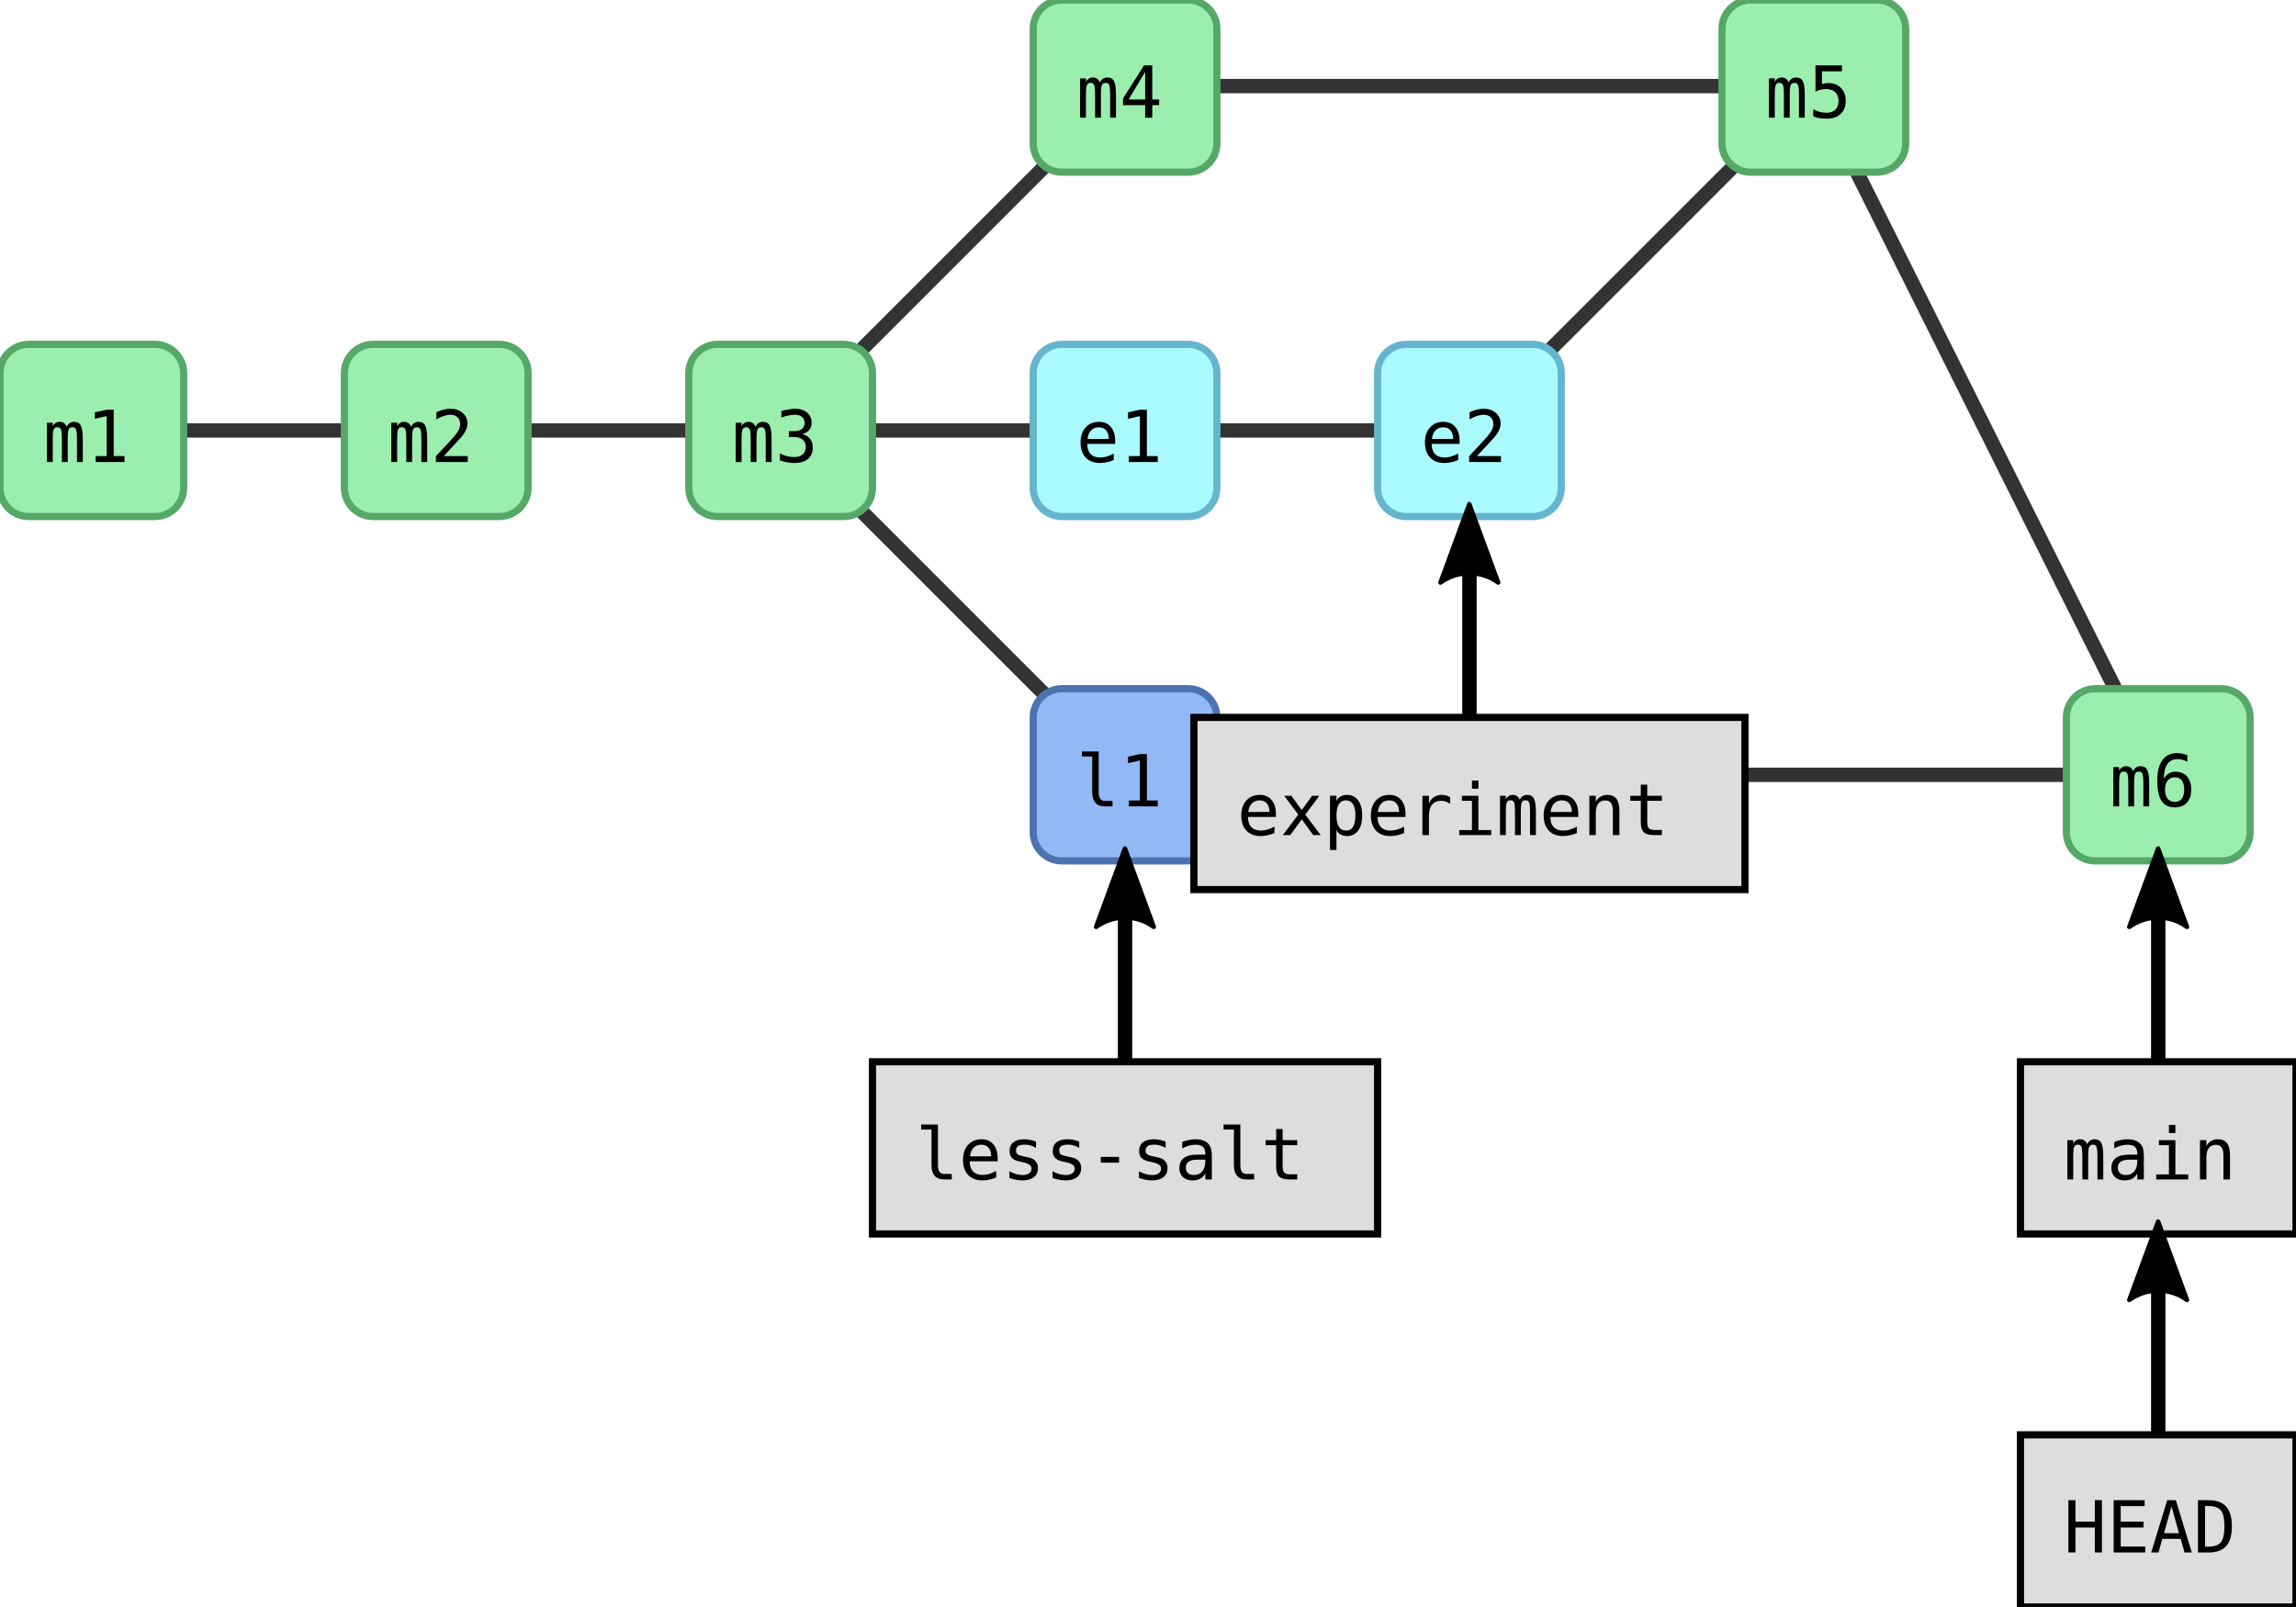
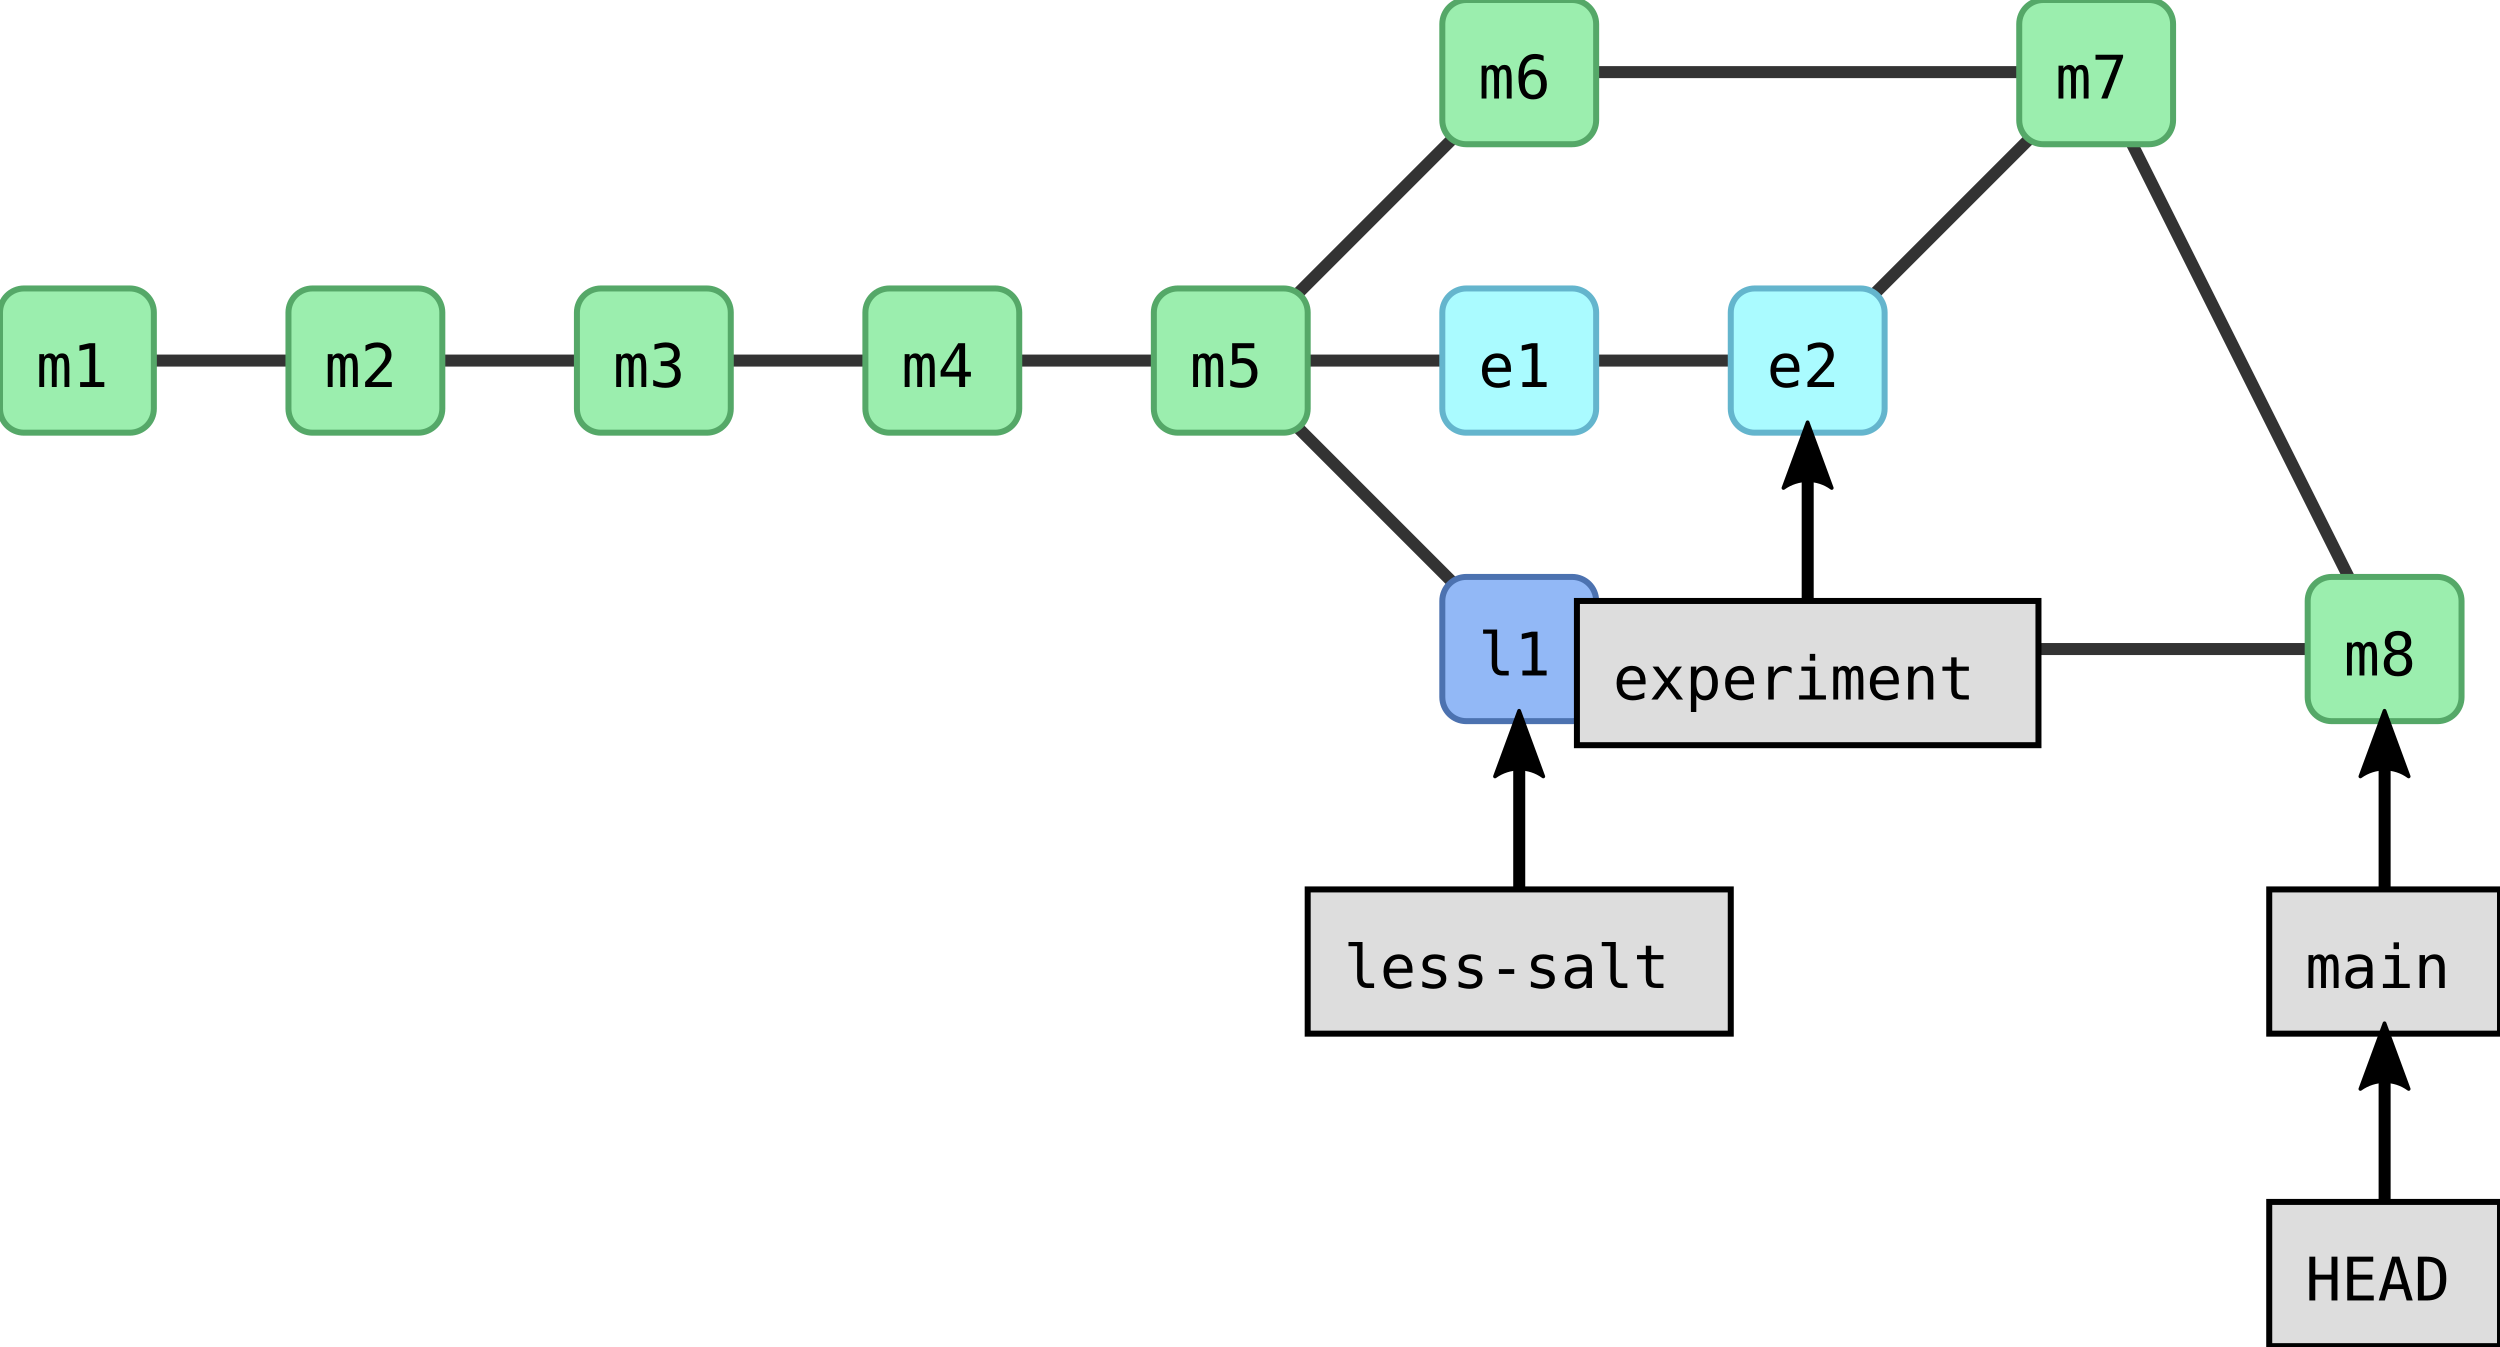
- <svg xmlns="http://www.w3.org/2000/svg" width="400.0" height="280.0" id="svg2" version="1.1">
+ <svg xmlns="http://www.w3.org/2000/svg" width="520.0" height="280.0" id="svg2" version="1.1">
  <defs id="defs4">
    <marker orient="auto" refY="0.0" refX="0.0" id="fullmarker" style="overflow:visible;">
      <path style="opacity:1.0;fill:#000000;stroke:#000000;fill-rule:evenodd;stroke-width:0.625;stroke-linejoin:round;" d="M 8.719,4.034 L -2.207,0.016 L 8.719,-4.002 C 6.973,-1.63 6.983,1.616 8.719,4.034 z " transform="scale(0.5) rotate(180) translate(0,0)" />
    </marker>
    <marker orient="auto" refY="0.0" refX="0.0" id="ghostmarker" style="overflow:visible;">
      <path style="opacity:0.2;fill:#000000;stroke:#000000;fill-rule:evenodd;stroke-width:0.625;stroke-linejoin:round;" d="M 8.719,4.034 L -2.207,0.016 L 8.719,-4.002 C 6.973,-1.63 6.983,1.616 8.719,4.034 z " transform="scale(0.5) rotate(180) translate(0,0)" />
    </marker>
  </defs>
  <g transform="translate(-0.0,60.0) rotate(0)" id="layer1">
-     <line x1="196.0" y1="-45.0" x2="316.0" y2="-45.0" style="stroke:#000000;                         stroke-width:2.5;                         stroke-opacity:0.8" />
-     <line x1="316.0" y1="-45.0" x2="376.0" y2="75.0" style="stroke:#000000;                         stroke-width:2.5;                         stroke-opacity:0.8" />
-     <line x1="196.0" y1="75.0" x2="376.0" y2="75.0" style="stroke:#000000;                         stroke-width:2.5;                         stroke-opacity:0.8" />
+     <line x1="376.0" y1="15.0" x2="436.0" y2="-45.0" style="stroke:#000000;                         stroke-width:2.5;                         stroke-opacity:0.8" />
+     <line x1="436.0" y1="-45.0" x2="496.0" y2="75.0" style="stroke:#000000;                         stroke-width:2.5;                         stroke-opacity:0.8" />
+     <line x1="316.0" y1="-45.0" x2="436.0" y2="-45.0" style="stroke:#000000;                         stroke-width:2.5;                         stroke-opacity:0.8" />
+     <line x1="16.0" y1="15.0" x2="76.0" y2="15.0" style="stroke:#000000;                         stroke-width:2.5;                         stroke-opacity:0.8" />
+     <line x1="76.0" y1="15.0" x2="136.0" y2="15.0" style="stroke:#000000;                         stroke-width:2.5;                         stroke-opacity:0.8" />
+     <line x1="316.0" y1="15.0" x2="376.0" y2="15.0" style="stroke:#000000;                         stroke-width:2.5;                         stroke-opacity:0.8" />
+     <line x1="136.0" y1="15.0" x2="196.0" y2="15.0" style="stroke:#000000;                         stroke-width:2.5;                         stroke-opacity:0.8" />
+     <line x1="316.0" y1="75.0" x2="496.0" y2="75.0" style="stroke:#000000;                         stroke-width:2.5;                         stroke-opacity:0.8" />
+     <line x1="256.0" y1="15.0" x2="316.0" y2="15.0" style="stroke:#000000;                         stroke-width:2.5;                         stroke-opacity:0.8" />
    <line x1="256.0" y1="15.0" x2="316.0" y2="-45.0" style="stroke:#000000;                         stroke-width:2.5;                         stroke-opacity:0.8" />
-     <line x1="76.0" y1="15.0" x2="136.0" y2="15.0" style="stroke:#000000;                         stroke-width:2.5;                         stroke-opacity:0.8" />
-     <line x1="136.0" y1="15.0" x2="196.0" y2="15.0" style="stroke:#000000;                         stroke-width:2.5;                         stroke-opacity:0.8" />
-     <line x1="136.0" y1="15.0" x2="196.0" y2="-45.0" style="stroke:#000000;                         stroke-width:2.5;                         stroke-opacity:0.8" />
-     <line x1="136.0" y1="15.0" x2="196.0" y2="75.0" style="stroke:#000000;                         stroke-width:2.5;                         stroke-opacity:0.8" />
+     <line x1="256.0" y1="15.0" x2="316.0" y2="75.0" style="stroke:#000000;                         stroke-width:2.5;                         stroke-opacity:0.8" />
    <line x1="196.0" y1="15.0" x2="256.0" y2="15.0" style="stroke:#000000;                         stroke-width:2.5;                         stroke-opacity:0.8" />
-     <line x1="16.0" y1="15.0" x2="76.0" y2="15.0" style="stroke:#000000;                         stroke-width:2.5;                         stroke-opacity:0.8" />
-     <rect style="fill:#9beeae;                         stroke:#55A868;                         stroke-width:1.25;                         stroke-miterlimit:4;                         stroke-opacity:1.0;                         stroke-dasharray:none" width="32.0" height="30.0" x="180.0" y="-60.0" ry="5.0" />
-     <text style="font-size:12.5px;                         font-style:normal;                         font-weight:normal;                         line-height:125%%;                         letter-spacing:0px;                         word-spacing:0px;                         fill:#000000;                         fill-opacity:1.0;                         stroke:none;                         font-family:DejaVu Sans Mono" x="187.5" y="-39.5">m4</text>
+     <rect style="fill:#aafbff;                         stroke:#64B5CD;                         stroke-width:1.25;                         stroke-miterlimit:4;                         stroke-opacity:1.0;                         stroke-dasharray:none" width="32.0" height="30.0" x="360.0" y="0.0" ry="5.0" />
+     <text style="font-size:12.5px;                         font-style:normal;                         font-weight:normal;                         line-height:125%%;                         letter-spacing:0px;                         word-spacing:0px;                         fill:#000000;                         fill-opacity:1.0;                         stroke:none;                         font-family:DejaVu Sans Mono" x="367.5" y="20.5">e2</text>
+     <rect style="fill:#9beeae;                         stroke:#55A868;                         stroke-width:1.25;                         stroke-miterlimit:4;                         stroke-opacity:1.0;                         stroke-dasharray:none" width="32.0" height="30.0" x="420.0" y="-60.0" ry="5.0" />
+     <text style="font-size:12.5px;                         font-style:normal;                         font-weight:normal;                         line-height:125%%;                         letter-spacing:0px;                         word-spacing:0px;                         fill:#000000;                         fill-opacity:1.0;                         stroke:none;                         font-family:DejaVu Sans Mono" x="427.5" y="-39.5">m7</text>
+     <rect style="fill:#9beeae;                         stroke:#55A868;                         stroke-width:1.25;                         stroke-miterlimit:4;                         stroke-opacity:1.0;                         stroke-dasharray:none" width="32.0" height="30.0" x="480.0" y="60.0" ry="5.0" />
+     <text style="font-size:12.5px;                         font-style:normal;                         font-weight:normal;                         line-height:125%%;                         letter-spacing:0px;                         word-spacing:0px;                         fill:#000000;                         fill-opacity:1.0;                         stroke:none;                         font-family:DejaVu Sans Mono" x="487.5" y="80.5">m8</text>
    <rect style="fill:#9beeae;                         stroke:#55A868;                         stroke-width:1.25;                         stroke-miterlimit:4;                         stroke-opacity:1.0;                         stroke-dasharray:none" width="32.0" height="30.0" x="300.0" y="-60.0" ry="5.0" />
-     <text style="font-size:12.5px;                         font-style:normal;                         font-weight:normal;                         line-height:125%%;                         letter-spacing:0px;                         word-spacing:0px;                         fill:#000000;                         fill-opacity:1.0;                         stroke:none;                         font-family:DejaVu Sans Mono" x="307.5" y="-39.5">m5</text>
-     <rect style="fill:#92b8f6;                         stroke:#4C72B0;                         stroke-width:1.25;                         stroke-miterlimit:4;                         stroke-opacity:1.0;                         stroke-dasharray:none" width="32.0" height="30.0" x="180.0" y="60.0" ry="5.0" />
-     <text style="font-size:12.5px;                         font-style:normal;                         font-weight:normal;                         line-height:125%%;                         letter-spacing:0px;                         word-spacing:0px;                         fill:#000000;                         fill-opacity:1.0;                         stroke:none;                         font-family:DejaVu Sans Mono" x="187.5" y="80.5">l1</text>
-     <rect style="fill:#9beeae;                         stroke:#55A868;                         stroke-width:1.25;                         stroke-miterlimit:4;                         stroke-opacity:1.0;                         stroke-dasharray:none" width="32.0" height="30.0" x="360.0" y="60.0" ry="5.0" />
-     <text style="font-size:12.5px;                         font-style:normal;                         font-weight:normal;                         line-height:125%%;                         letter-spacing:0px;                         word-spacing:0px;                         fill:#000000;                         fill-opacity:1.0;                         stroke:none;                         font-family:DejaVu Sans Mono" x="367.5" y="80.5">m6</text>
-     <rect style="fill:#aafbff;                         stroke:#64B5CD;                         stroke-width:1.25;                         stroke-miterlimit:4;                         stroke-opacity:1.0;                         stroke-dasharray:none" width="32.0" height="30.0" x="240.0" y="0.0" ry="5.0" />
-     <text style="font-size:12.5px;                         font-style:normal;                         font-weight:normal;                         line-height:125%%;                         letter-spacing:0px;                         word-spacing:0px;                         fill:#000000;                         fill-opacity:1.0;                         stroke:none;                         font-family:DejaVu Sans Mono" x="247.5" y="20.5">e2</text>
+     <text style="font-size:12.5px;                         font-style:normal;                         font-weight:normal;                         line-height:125%%;                         letter-spacing:0px;                         word-spacing:0px;                         fill:#000000;                         fill-opacity:1.0;                         stroke:none;                         font-family:DejaVu Sans Mono" x="307.5" y="-39.5">m6</text>
+     <rect style="fill:#9beeae;                         stroke:#55A868;                         stroke-width:1.25;                         stroke-miterlimit:4;                         stroke-opacity:1.0;                         stroke-dasharray:none" width="32.0" height="30.0" x="0.0" y="0.0" ry="5.0" />
+     <text style="font-size:12.5px;                         font-style:normal;                         font-weight:normal;                         line-height:125%%;                         letter-spacing:0px;                         word-spacing:0px;                         fill:#000000;                         fill-opacity:1.0;                         stroke:none;                         font-family:DejaVu Sans Mono" x="7.5" y="20.5">m1</text>
    <rect style="fill:#9beeae;                         stroke:#55A868;                         stroke-width:1.25;                         stroke-miterlimit:4;                         stroke-opacity:1.0;                         stroke-dasharray:none" width="32.0" height="30.0" x="60.0" y="0.0" ry="5.0" />
    <text style="font-size:12.5px;                         font-style:normal;                         font-weight:normal;                         line-height:125%%;                         letter-spacing:0px;                         word-spacing:0px;                         fill:#000000;                         fill-opacity:1.0;                         stroke:none;                         font-family:DejaVu Sans Mono" x="67.5" y="20.5">m2</text>
+     <rect style="fill:#aafbff;                         stroke:#64B5CD;                         stroke-width:1.25;                         stroke-miterlimit:4;                         stroke-opacity:1.0;                         stroke-dasharray:none" width="32.0" height="30.0" x="300.0" y="0.0" ry="5.0" />
+     <text style="font-size:12.5px;                         font-style:normal;                         font-weight:normal;                         line-height:125%%;                         letter-spacing:0px;                         word-spacing:0px;                         fill:#000000;                         fill-opacity:1.0;                         stroke:none;                         font-family:DejaVu Sans Mono" x="307.5" y="20.5">e1</text>
    <rect style="fill:#9beeae;                         stroke:#55A868;                         stroke-width:1.25;                         stroke-miterlimit:4;                         stroke-opacity:1.0;                         stroke-dasharray:none" width="32.0" height="30.0" x="120.0" y="0.0" ry="5.0" />
    <text style="font-size:12.5px;                         font-style:normal;                         font-weight:normal;                         line-height:125%%;                         letter-spacing:0px;                         word-spacing:0px;                         fill:#000000;                         fill-opacity:1.0;                         stroke:none;                         font-family:DejaVu Sans Mono" x="127.5" y="20.5">m3</text>
-     <rect style="fill:#aafbff;                         stroke:#64B5CD;                         stroke-width:1.25;                         stroke-miterlimit:4;                         stroke-opacity:1.0;                         stroke-dasharray:none" width="32.0" height="30.0" x="180.0" y="0.0" ry="5.0" />
-     <text style="font-size:12.5px;                         font-style:normal;                         font-weight:normal;                         line-height:125%%;                         letter-spacing:0px;                         word-spacing:0px;                         fill:#000000;                         fill-opacity:1.0;                         stroke:none;                         font-family:DejaVu Sans Mono" x="187.5" y="20.5">e1</text>
-     <rect style="fill:#9beeae;                         stroke:#55A868;                         stroke-width:1.25;                         stroke-miterlimit:4;                         stroke-opacity:1.0;                         stroke-dasharray:none" width="32.0" height="30.0" x="0.0" y="0.0" ry="5.0" />
-     <text style="font-size:12.5px;                         font-style:normal;                         font-weight:normal;                         line-height:125%%;                         letter-spacing:0px;                         word-spacing:0px;                         fill:#000000;                         fill-opacity:1.0;                         stroke:none;                         font-family:DejaVu Sans Mono" x="7.5" y="20.5">m1</text>
-     <path style="fill:none;                  stroke:#000000;                  stroke-width:2.5;                  stroke-linecap:butt;                  stroke-linejoin:miter;                  stroke-opacity:1.0;                  marker-end:url(#fullmarker);                  stroke-miterlimit:4;                  stroke-dasharray:none" d="M 256.0,80.0 256.0,30.6" />
-     <rect style="fill:#dddddd;                         stroke:#000000;                         stroke-width:1.25;                         stroke-miterlimit:4;                         stroke-opacity:1.0;                         stroke-dasharray:none" width="96.0" height="30.0" x="208.0" y="65.0" ry="0.0" />
-     <text style="font-size:12.5px;                         font-style:normal;                         font-weight:normal;                         line-height:125%%;                         letter-spacing:0px;                         word-spacing:0px;                         fill:#000000;                         fill-opacity:1.0;                         stroke:none;                         font-family:DejaVu Sans Mono" x="215.5" y="85.5">experiment</text>
-     <path style="fill:none;                  stroke:#000000;                  stroke-width:2.5;                  stroke-linecap:butt;                  stroke-linejoin:miter;                  stroke-opacity:1.0;                  marker-end:url(#fullmarker);                  stroke-miterlimit:4;                  stroke-dasharray:none" d="M 196.0,140.0 196.0,90.6" />
-     <rect style="fill:#dddddd;                         stroke:#000000;                         stroke-width:1.25;                         stroke-miterlimit:4;                         stroke-opacity:1.0;                         stroke-dasharray:none" width="88.0" height="30.0" x="152.0" y="125.0" ry="0.0" />
-     <text style="font-size:12.5px;                         font-style:normal;                         font-weight:normal;                         line-height:125%%;                         letter-spacing:0px;                         word-spacing:0px;                         fill:#000000;                         fill-opacity:1.0;                         stroke:none;                         font-family:DejaVu Sans Mono" x="159.5" y="145.5">less-salt</text>
-     <path style="fill:none;                  stroke:#000000;                  stroke-width:2.5;                  stroke-linecap:butt;                  stroke-linejoin:miter;                  stroke-opacity:1.0;                  marker-end:url(#fullmarker);                  stroke-miterlimit:4;                  stroke-dasharray:none" d="M 376.0,140.0 376.0,90.6" />
-     <rect style="fill:#dddddd;                         stroke:#000000;                         stroke-width:1.25;                         stroke-miterlimit:4;                         stroke-opacity:1.0;                         stroke-dasharray:none" width="48.0" height="30.0" x="352.0" y="125.0" ry="0.0" />
-     <text style="font-size:12.5px;                         font-style:normal;                         font-weight:normal;                         line-height:125%%;                         letter-spacing:0px;                         word-spacing:0px;                         fill:#000000;                         fill-opacity:1.0;                         stroke:none;                         font-family:DejaVu Sans Mono" x="359.5" y="145.5">main</text>
-     <path style="fill:none;                  stroke:#000000;                  stroke-width:2.5;                  stroke-linecap:butt;                  stroke-linejoin:miter;                  stroke-opacity:1.0;                  marker-end:url(#fullmarker);                  stroke-miterlimit:4;                  stroke-dasharray:none" d="M 376.0,205.0 376.0,155.6" />
-     <rect style="fill:#dddddd;                         stroke:#000000;                         stroke-width:1.25;                         stroke-miterlimit:4;                         stroke-opacity:1.0;                         stroke-dasharray:none" width="48.0" height="30.0" x="352.0" y="190.0" ry="0.0" />
-     <text style="font-size:12.5px;                         font-style:normal;                         font-weight:normal;                         line-height:125%%;                         letter-spacing:0px;                         word-spacing:0px;                         fill:#000000;                         fill-opacity:1.0;                         stroke:none;                         font-family:DejaVu Sans Mono" x="359.5" y="210.5">HEAD</text>
+     <rect style="fill:#92b8f6;                         stroke:#4C72B0;                         stroke-width:1.25;                         stroke-miterlimit:4;                         stroke-opacity:1.0;                         stroke-dasharray:none" width="32.0" height="30.0" x="300.0" y="60.0" ry="5.0" />
+     <text style="font-size:12.5px;                         font-style:normal;                         font-weight:normal;                         line-height:125%%;                         letter-spacing:0px;                         word-spacing:0px;                         fill:#000000;                         fill-opacity:1.0;                         stroke:none;                         font-family:DejaVu Sans Mono" x="307.5" y="80.5">l1</text>
+     <rect style="fill:#9beeae;                         stroke:#55A868;                         stroke-width:1.25;                         stroke-miterlimit:4;                         stroke-opacity:1.0;                         stroke-dasharray:none" width="32.0" height="30.0" x="240.0" y="0.0" ry="5.0" />
+     <text style="font-size:12.5px;                         font-style:normal;                         font-weight:normal;                         line-height:125%%;                         letter-spacing:0px;                         word-spacing:0px;                         fill:#000000;                         fill-opacity:1.0;                         stroke:none;                         font-family:DejaVu Sans Mono" x="247.5" y="20.5">m5</text>
+     <rect style="fill:#9beeae;                         stroke:#55A868;                         stroke-width:1.25;                         stroke-miterlimit:4;                         stroke-opacity:1.0;                         stroke-dasharray:none" width="32.0" height="30.0" x="180.0" y="0.0" ry="5.0" />
+     <text style="font-size:12.5px;                         font-style:normal;                         font-weight:normal;                         line-height:125%%;                         letter-spacing:0px;                         word-spacing:0px;                         fill:#000000;                         fill-opacity:1.0;                         stroke:none;                         font-family:DejaVu Sans Mono" x="187.5" y="20.5">m4</text>
+     <path style="fill:none;                  stroke:#000000;                  stroke-width:2.5;                  stroke-linecap:butt;                  stroke-linejoin:miter;                  stroke-opacity:1.0;                  marker-end:url(#fullmarker);                  stroke-miterlimit:4;                  stroke-dasharray:none" d="M 376.0,80.0 376.0,30.6" />
+     <rect style="fill:#dddddd;                         stroke:#000000;                         stroke-width:1.25;                         stroke-miterlimit:4;                         stroke-opacity:1.0;                         stroke-dasharray:none" width="96.0" height="30.0" x="328.0" y="65.0" ry="0.0" />
+     <text style="font-size:12.5px;                         font-style:normal;                         font-weight:normal;                         line-height:125%%;                         letter-spacing:0px;                         word-spacing:0px;                         fill:#000000;                         fill-opacity:1.0;                         stroke:none;                         font-family:DejaVu Sans Mono" x="335.5" y="85.5">experiment</text>
+     <path style="fill:none;                  stroke:#000000;                  stroke-width:2.5;                  stroke-linecap:butt;                  stroke-linejoin:miter;                  stroke-opacity:1.0;                  marker-end:url(#fullmarker);                  stroke-miterlimit:4;                  stroke-dasharray:none" d="M 496.0,140.0 496.0,90.6" />
+     <rect style="fill:#dddddd;                         stroke:#000000;                         stroke-width:1.25;                         stroke-miterlimit:4;                         stroke-opacity:1.0;                         stroke-dasharray:none" width="48.0" height="30.0" x="472.0" y="125.0" ry="0.0" />
+     <text style="font-size:12.5px;                         font-style:normal;                         font-weight:normal;                         line-height:125%%;                         letter-spacing:0px;                         word-spacing:0px;                         fill:#000000;                         fill-opacity:1.0;                         stroke:none;                         font-family:DejaVu Sans Mono" x="479.5" y="145.5">main</text>
+     <path style="fill:none;                  stroke:#000000;                  stroke-width:2.5;                  stroke-linecap:butt;                  stroke-linejoin:miter;                  stroke-opacity:1.0;                  marker-end:url(#fullmarker);                  stroke-miterlimit:4;                  stroke-dasharray:none" d="M 496.0,205.0 496.0,155.6" />
+     <rect style="fill:#dddddd;                         stroke:#000000;                         stroke-width:1.25;                         stroke-miterlimit:4;                         stroke-opacity:1.0;                         stroke-dasharray:none" width="48.0" height="30.0" x="472.0" y="190.0" ry="0.0" />
+     <text style="font-size:12.5px;                         font-style:normal;                         font-weight:normal;                         line-height:125%%;                         letter-spacing:0px;                         word-spacing:0px;                         fill:#000000;                         fill-opacity:1.0;                         stroke:none;                         font-family:DejaVu Sans Mono" x="479.5" y="210.5">HEAD</text>
+     <path style="fill:none;                  stroke:#000000;                  stroke-width:2.5;                  stroke-linecap:butt;                  stroke-linejoin:miter;                  stroke-opacity:1.0;                  marker-end:url(#fullmarker);                  stroke-miterlimit:4;                  stroke-dasharray:none" d="M 316.0,140.0 316.0,90.6" />
+     <rect style="fill:#dddddd;                         stroke:#000000;                         stroke-width:1.25;                         stroke-miterlimit:4;                         stroke-opacity:1.0;                         stroke-dasharray:none" width="88.0" height="30.0" x="272.0" y="125.0" ry="0.0" />
+     <text style="font-size:12.5px;                         font-style:normal;                         font-weight:normal;                         line-height:125%%;                         letter-spacing:0px;                         word-spacing:0px;                         fill:#000000;                         fill-opacity:1.0;                         stroke:none;                         font-family:DejaVu Sans Mono" x="279.5" y="145.5">less-salt</text>
  </g>
</svg>
